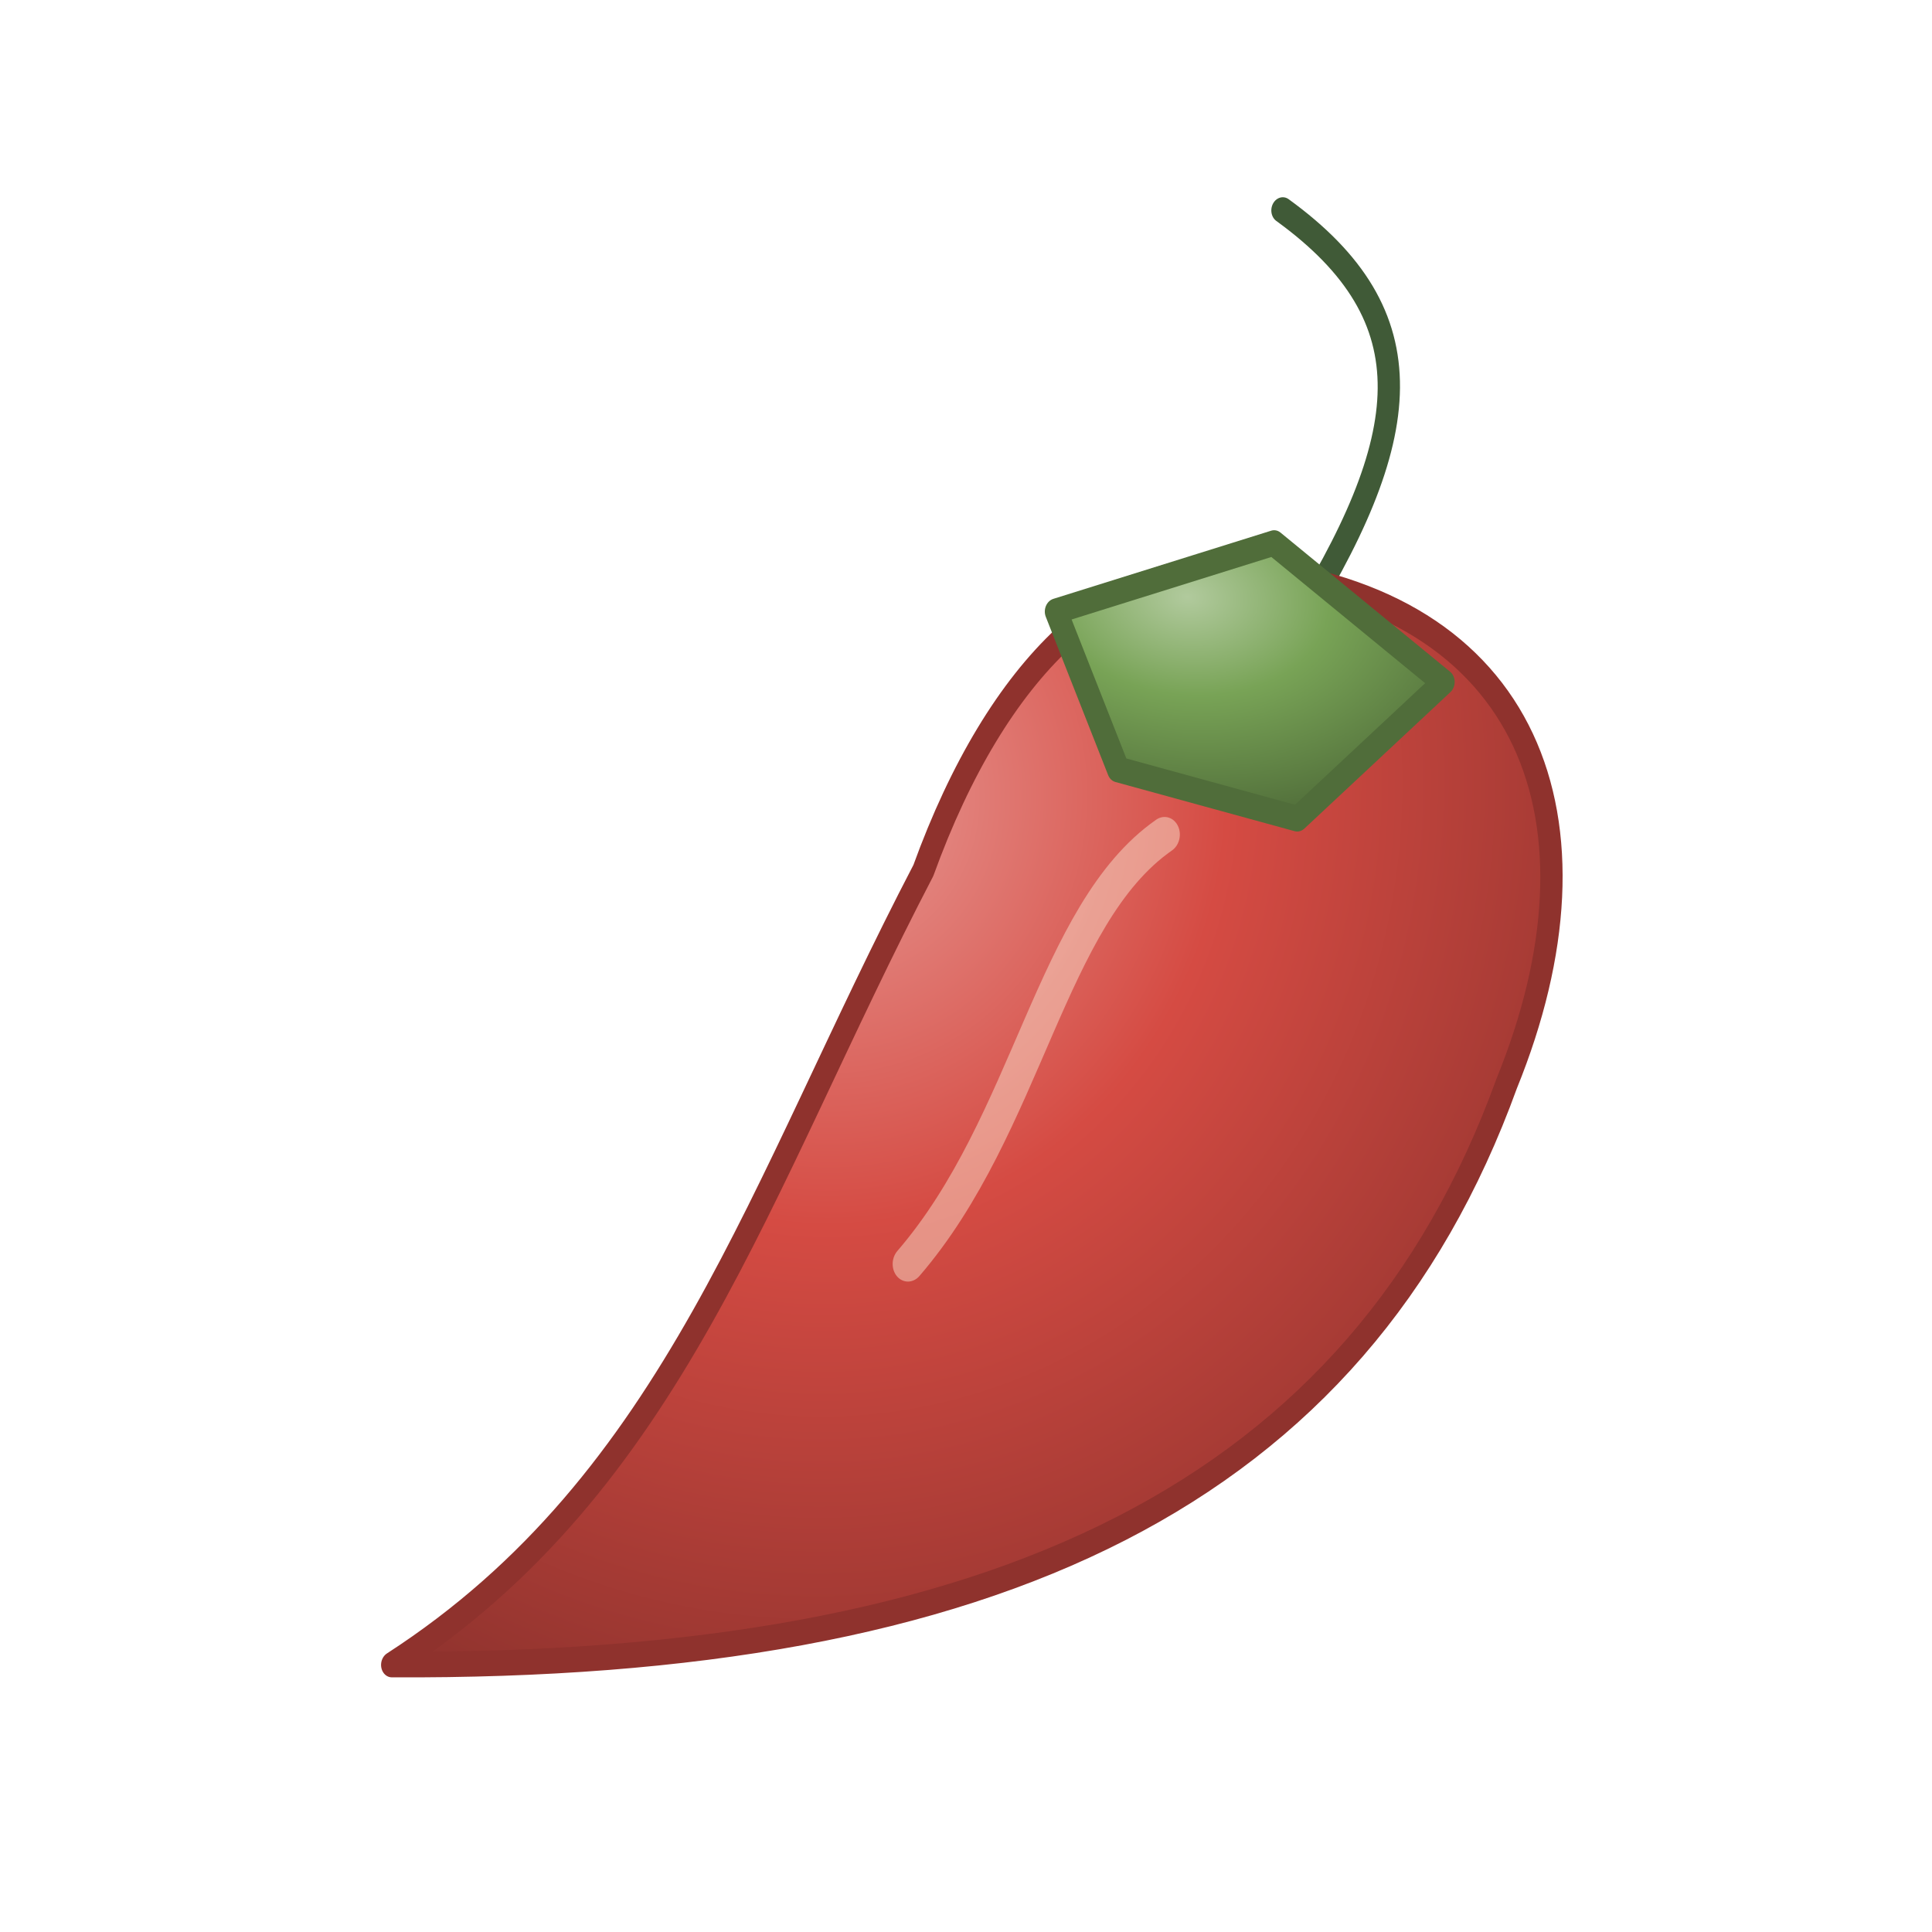
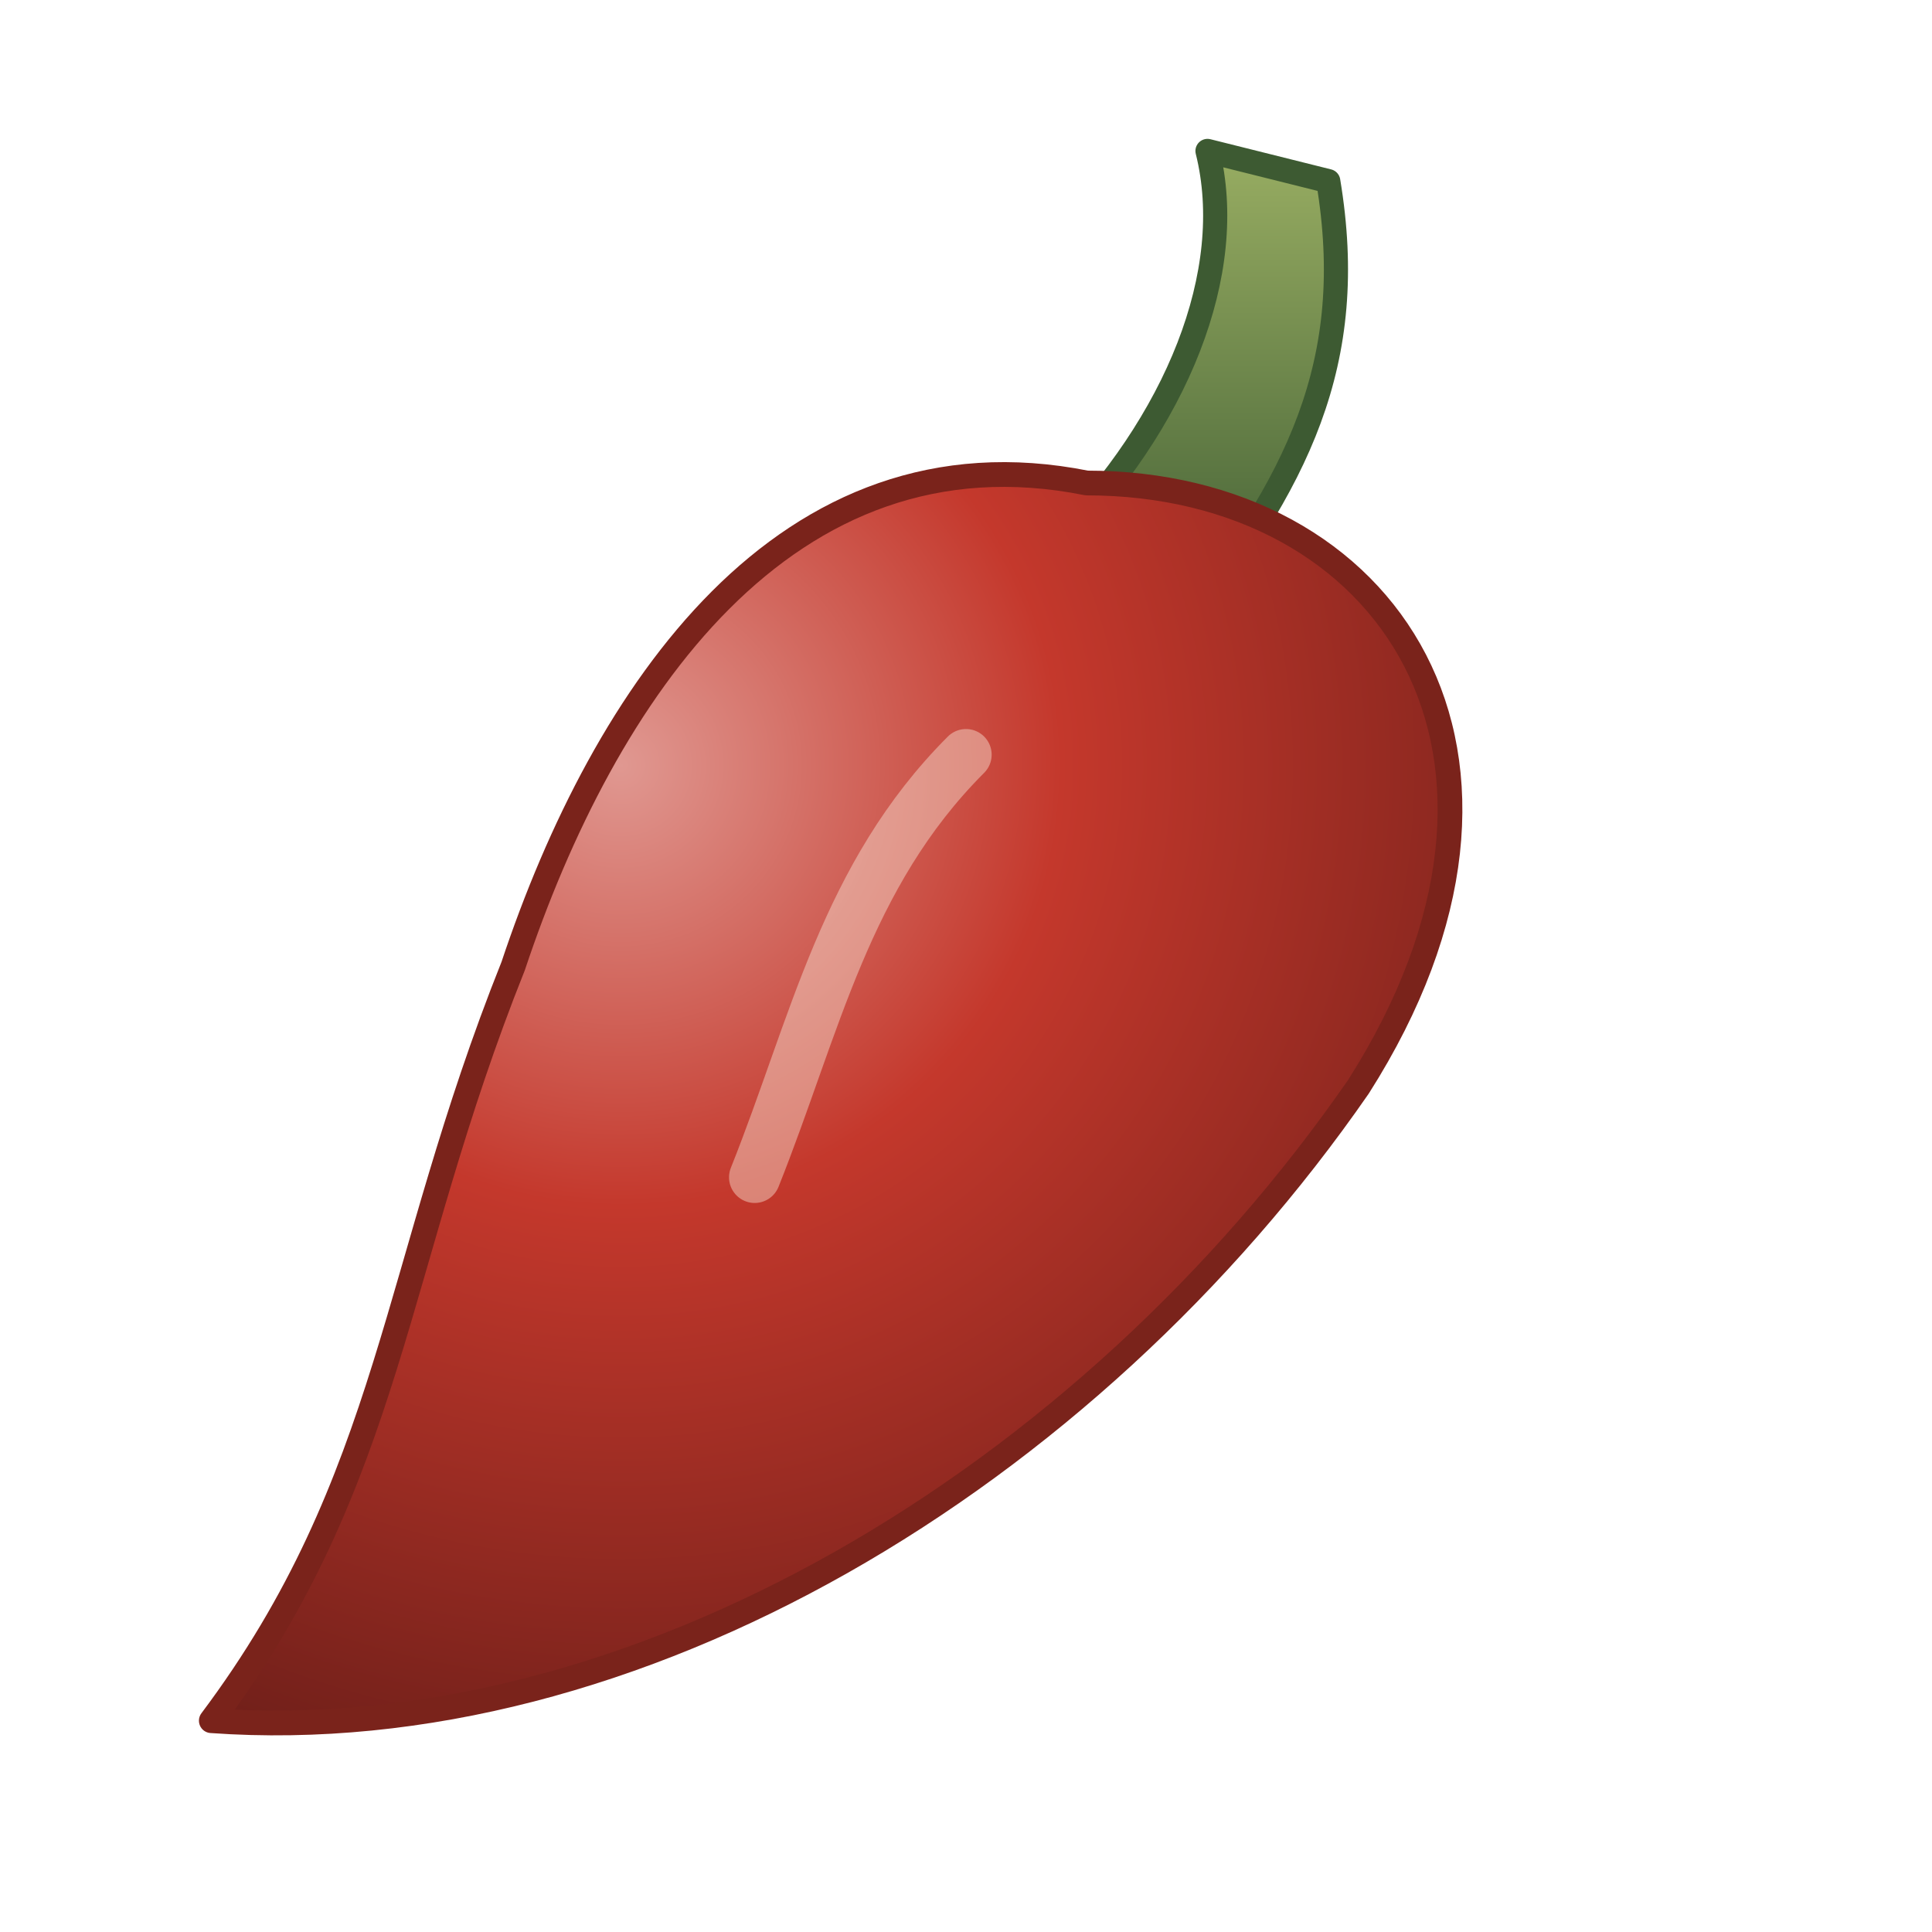
- <svg xmlns="http://www.w3.org/2000/svg" viewBox="0 0 64 64" role="img" aria-label="Oxhorn Chilli Seeds">
+ <svg xmlns="http://www.w3.org/2000/svg" viewBox="0 0 64 64" role="img">
  <defs>
-     <radialGradient id="shade0" cx="33%" cy="23%" r="86%">
-       <stop stop-color="#e79792" />
-       <stop offset=".42" stop-color="#d54b43" />
-       <stop offset="1" stop-color="#8a312c" />
+     <radialGradient id="pod" cx="33%" cy="23%" r="83%">
+       <stop stop-color="#e09891" />
+       <stop offset=".43" stop-color="#c4382c" />
+       <stop offset="1" stop-color="#72201a" />
    </radialGradient>
-     <radialGradient id="shade1" cx="33%" cy="23%" r="86%">
-       <stop stop-color="#b1ca9d" />
-       <stop offset=".42" stop-color="#78a356" />
-       <stop offset="1" stop-color="#4e6a38" />
-     </radialGradient>
+     <linearGradient id="stem" x2="0" y2="1">
+       <stop stop-color="#98ad62" />
+       <stop offset="1" stop-color="#3d5b32" />
+     </linearGradient>
  </defs>
-   <g transform="translate(32 32) rotate(6) scale(0.8676 1) translate(-32 -32)" stroke="#405a37" stroke-width=".85" stroke-linecap="round" stroke-linejoin="round">
-     <path d="M43 20c4-7 4-11-2-14" fill="none" />
-     <path d="M41 18c11 0 15 7 12 16-4 14-17 21-40 23 10-7 12-17 17-28 2-7 6-11 11-11Z" fill="url(#shade0)" stroke="#8f322d" />
-     <path d="m34 20 8-3 7 4-5 5-7-1Z" fill="url(#shade1)" stroke="#506d3a" />
-     <path d="M39 27c-4 3-4 10-8 15" fill="none" stroke="#fff1dd" stroke-width="1.2" opacity=".44" stroke-linecap="round" />
+   <g stroke-linejoin="round" stroke-linecap="round">
+     <path d="M35 18c4-4 6-9 5-13l4 1c1 6-1 10-5 15Z" fill="url(#stem)" stroke="#3d5a32" stroke-width=".8" />
+     <path d="M36 16c-10-2-16 7-19 16-4 10-4 17-10 25 14 1 29-8 38-21 7-11 1-20-9-20Z" fill="url(#pod)" stroke="#7a231b" stroke-width=".82" />
+     <path d="M32 25c-4 4-5 9-7 14" fill="none" stroke="#fff7e8" stroke-width="1.7" opacity=".4" />
  </g>
</svg>
